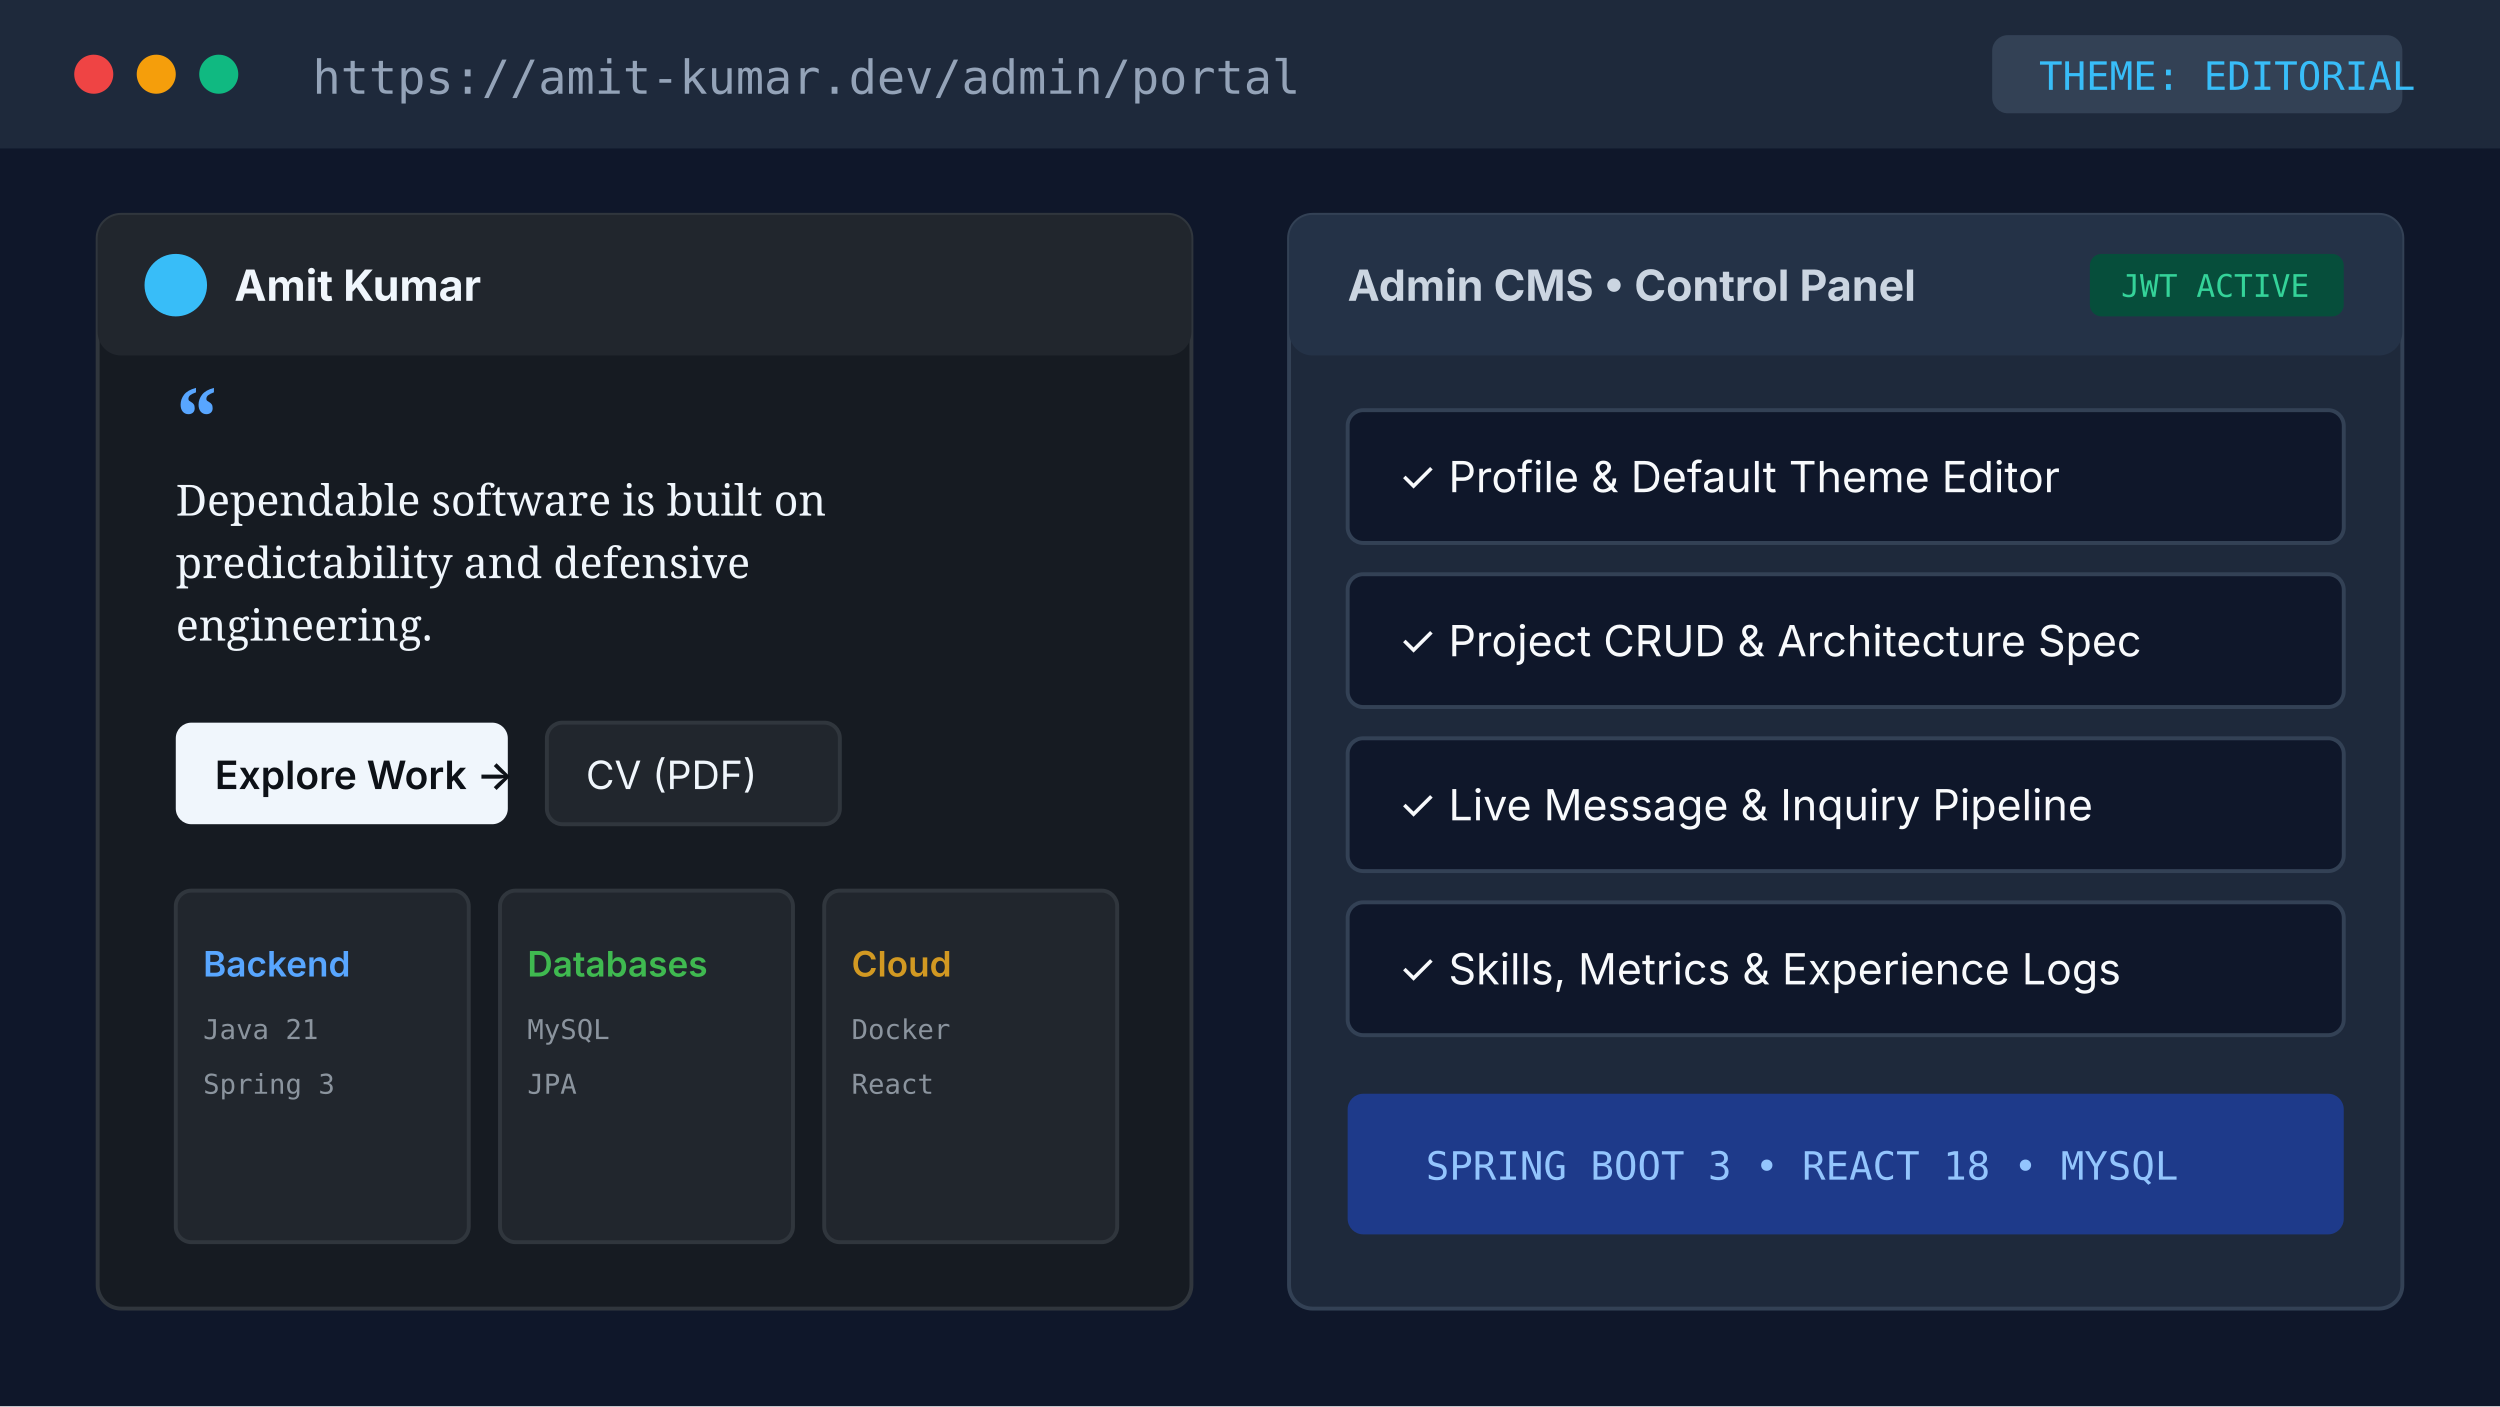
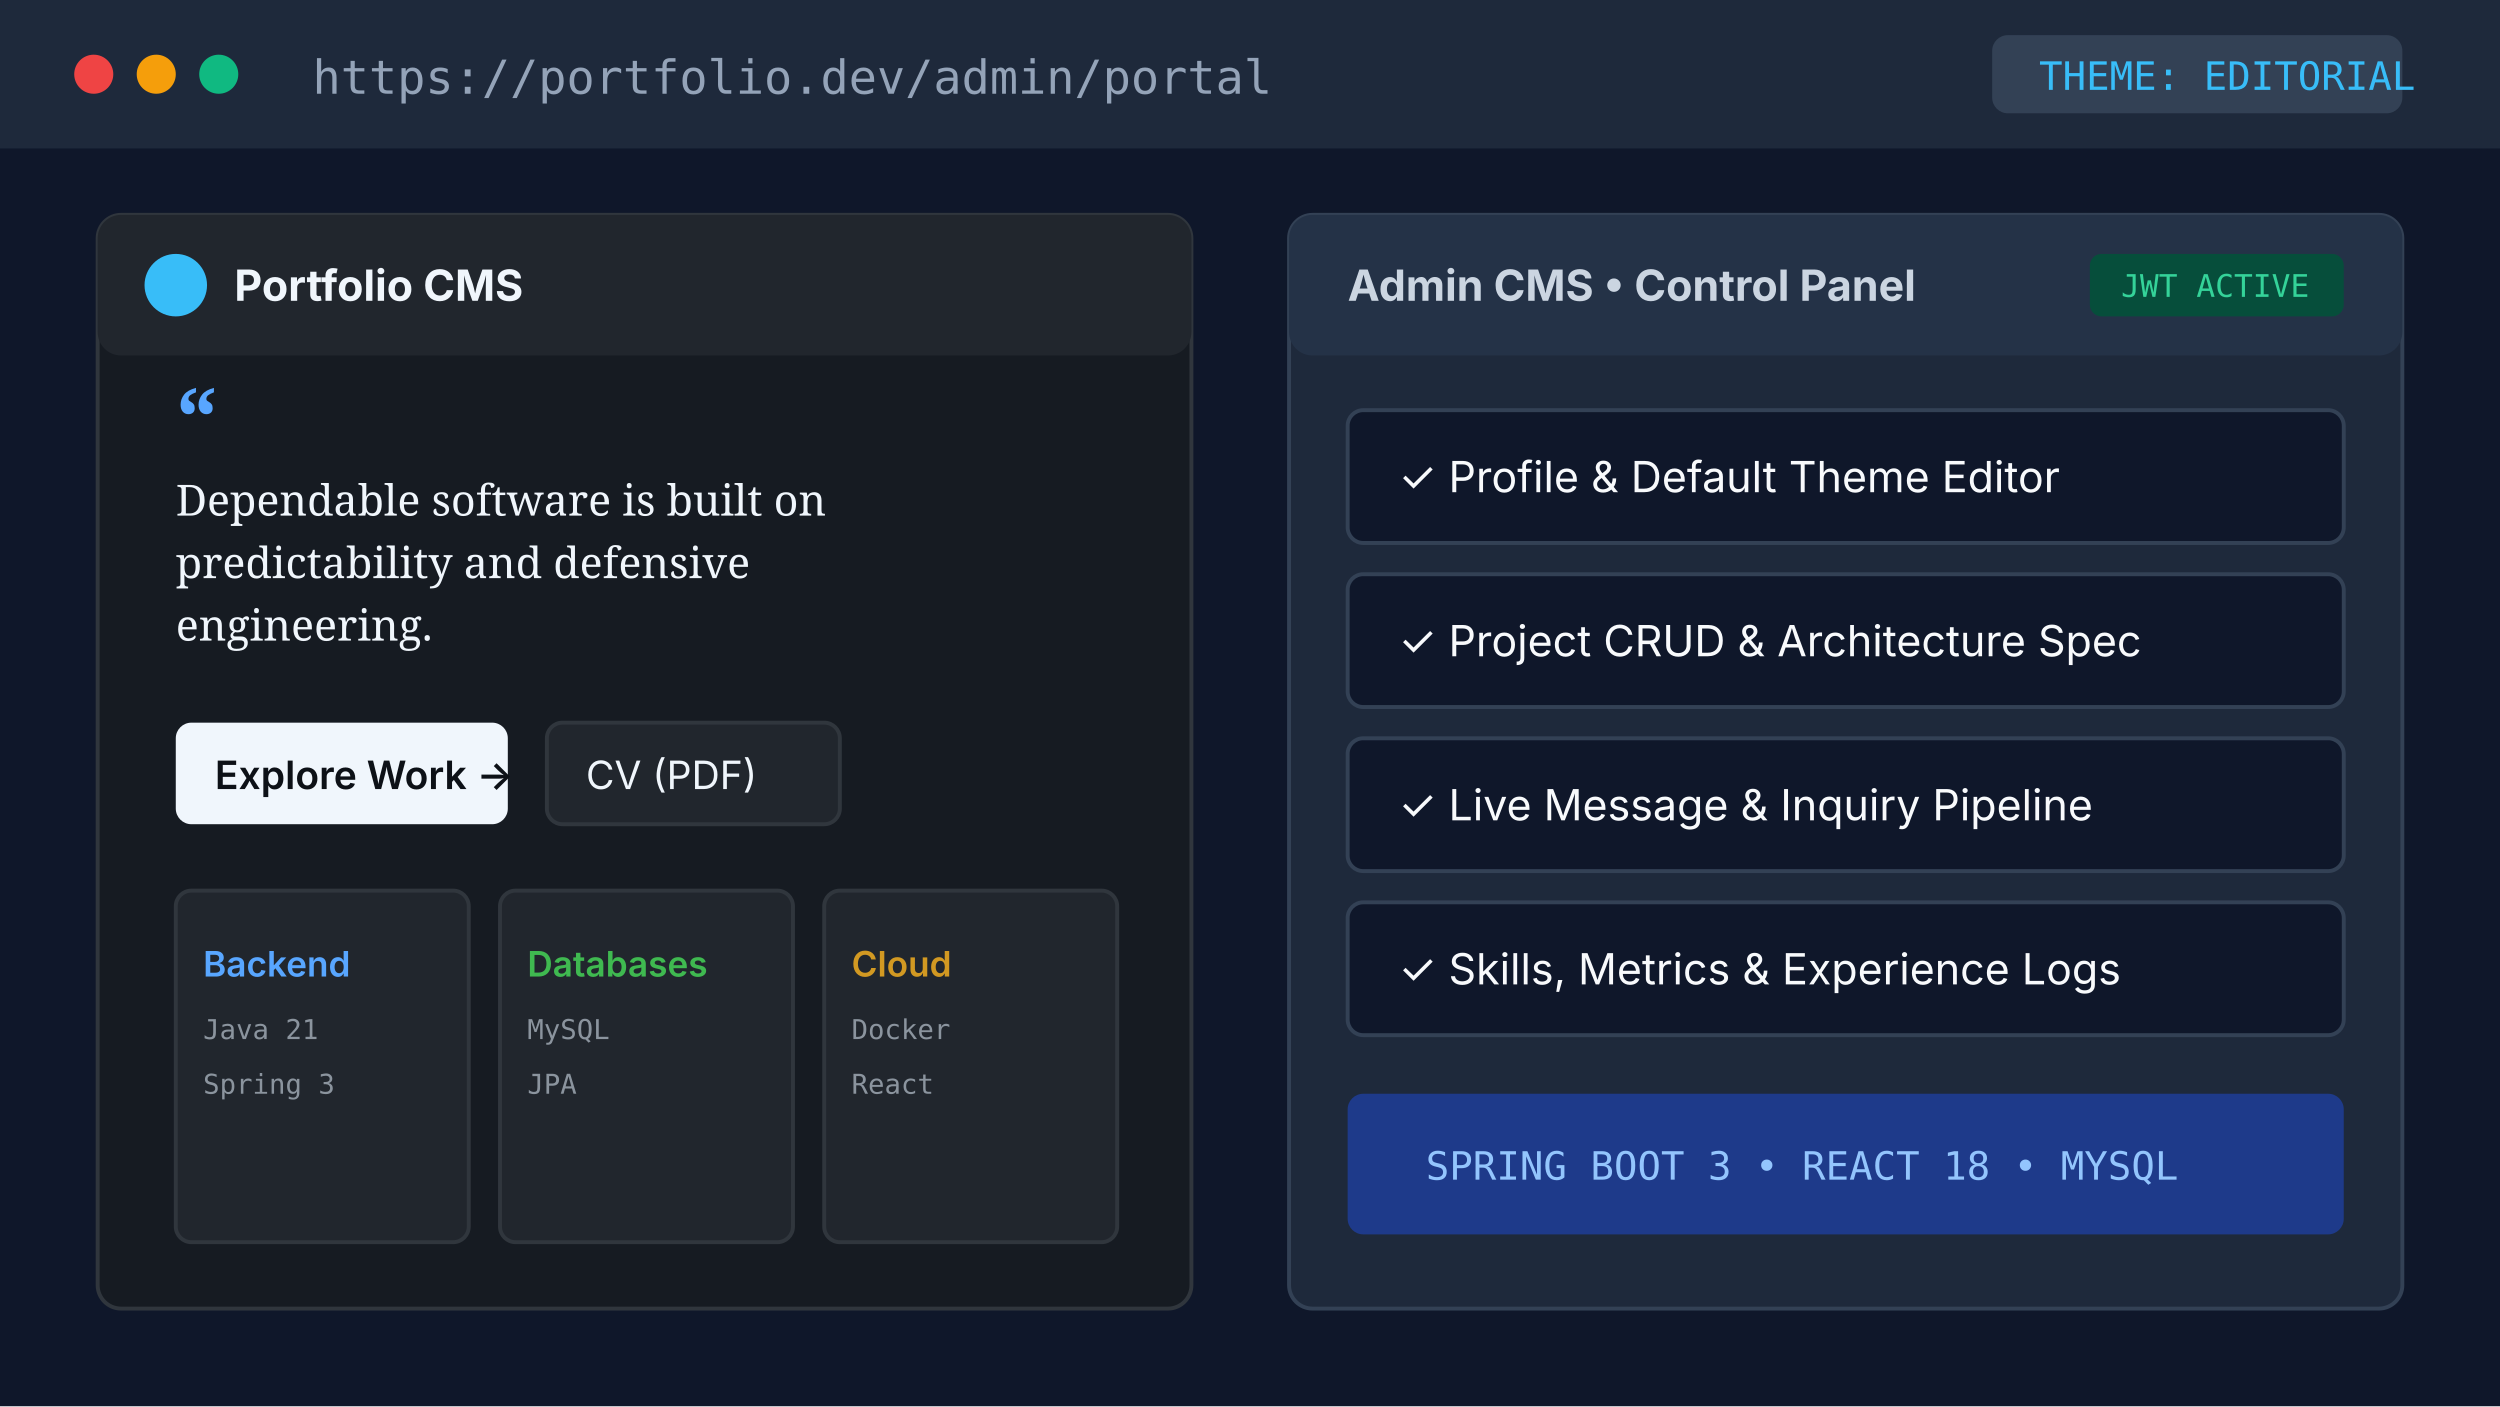
<svg xmlns="http://www.w3.org/2000/svg" viewBox="0 0 640 360" width="640" height="360">
  <rect width="640" height="360" fill="#0f172a" />
  <rect x="0" y="0" width="640" height="38" fill="#1e293b" />
  <circle cx="24" cy="19" r="5" fill="#ef4444" />
  <circle cx="40" cy="19" r="5" fill="#f59e0b" />
  <circle cx="56" cy="19" r="5" fill="#10b981" />
-   <text x="80" y="24" fill="#94a3b8" font-family="'JetBrains Mono', monospace" font-size="12">https://amit-kumar.dev/admin/portal</text>
+   <text x="80" y="24" fill="#94a3b8" font-family="'JetBrains Mono', monospace" font-size="12">https://portfolio.dev/admin/portal</text>
  <rect x="510" y="9" width="105" height="20" rx="4" fill="#334155" />
  <text x="522" y="23" fill="#38bdf8" font-family="'JetBrains Mono', monospace" font-size="10">THEME: EDITORIAL</text>
  <rect x="25" y="55" width="280" height="280" rx="6" fill="#161b22" stroke="#30363d" stroke-width="1" />
  <rect x="25" y="55" width="280" height="36" rx="6" fill="#21262d" />
  <circle cx="45" cy="73" r="8" fill="#38bdf8" />
-   <text x="60" y="77" fill="#f0f6fc" font-family="'Inter', sans-serif" font-size="11" font-weight="700">Amit Kumar</text>
+   <text x="60" y="77" fill="#f0f6fc" font-family="'Inter', sans-serif" font-size="11" font-weight="700">Portfolio CMS</text>
  <text x="45" y="115" fill="#58a6ff" font-family="'Georgia', serif" font-size="22" font-weight="700">“</text>
  <text x="45" y="132" fill="#f0f6fc" font-family="'Georgia', serif" font-size="11">Dependable software is built on</text>
  <text x="45" y="148" fill="#f0f6fc" font-family="'Georgia', serif" font-size="11">predictability and defensive</text>
  <text x="45" y="164" fill="#f0f6fc" font-family="'Georgia', serif" font-size="11">engineering.</text>
  <rect x="45" y="185" width="85" height="26" rx="4" fill="#f0f6fc" />
  <text x="55" y="202" fill="#0d1117" font-family="'Inter', sans-serif" font-size="10" font-weight="600">Explore Work →</text>
  <rect x="140" y="185" width="75" height="26" rx="4" fill="#21262d" stroke="#30363d" stroke-width="1" />
  <text x="150" y="202" fill="#f0f6fc" font-family="'Inter', sans-serif" font-size="10">CV (PDF)</text>
  <rect x="45" y="228" width="75" height="90" rx="4" fill="#21262d" stroke="#30363d" stroke-width="1" />
  <text x="52" y="250" fill="#58a6ff" font-family="'Inter', sans-serif" font-size="9" font-weight="600">Backend</text>
  <text x="52" y="266" fill="#8b949e" font-family="'JetBrains Mono', monospace" font-size="7">Java 21</text>
  <text x="52" y="280" fill="#8b949e" font-family="'JetBrains Mono', monospace" font-size="7">Spring 3</text>
  <rect x="128" y="228" width="75" height="90" rx="4" fill="#21262d" stroke="#30363d" stroke-width="1" />
  <text x="135" y="250" fill="#3fb950" font-family="'Inter', sans-serif" font-size="9" font-weight="600">Databases</text>
  <text x="135" y="266" fill="#8b949e" font-family="'JetBrains Mono', monospace" font-size="7">MySQL</text>
  <text x="135" y="280" fill="#8b949e" font-family="'JetBrains Mono', monospace" font-size="7">JPA</text>
  <rect x="211" y="228" width="75" height="90" rx="4" fill="#21262d" stroke="#30363d" stroke-width="1" />
  <text x="218" y="250" fill="#d29922" font-family="'Inter', sans-serif" font-size="9" font-weight="600">Cloud</text>
  <text x="218" y="266" fill="#8b949e" font-family="'JetBrains Mono', monospace" font-size="7">Docker</text>
  <text x="218" y="280" fill="#8b949e" font-family="'JetBrains Mono', monospace" font-size="7">React</text>
  <rect x="330" y="55" width="285" height="280" rx="6" fill="#1e293b" stroke="#334155" stroke-width="1" />
  <rect x="330" y="55" width="285" height="36" rx="6" fill="#243247" />
  <text x="345" y="77" fill="#cbd5e1" font-family="'Inter', sans-serif" font-size="11" font-weight="700">Admin CMS • Control Panel</text>
  <rect x="535" y="65" width="65" height="16" rx="3" fill="#064e3b" />
  <text x="543" y="76" fill="#34d399" font-family="'JetBrains Mono', monospace" font-size="8">JWT ACTIVE</text>
  <rect x="345" y="105" width="255" height="34" rx="4" fill="#0f172a" stroke="#334155" stroke-width="1" />
  <text x="358" y="126" fill="#f8fafc" font-family="'Inter', sans-serif" font-size="11">✓ Profile &amp; Default Theme Editor</text>
  <rect x="345" y="147" width="255" height="34" rx="4" fill="#0f172a" stroke="#334155" stroke-width="1" />
  <text x="358" y="168" fill="#f8fafc" font-family="'Inter', sans-serif" font-size="11">✓ Project CRUD &amp; Architecture Spec</text>
  <rect x="345" y="189" width="255" height="34" rx="4" fill="#0f172a" stroke="#334155" stroke-width="1" />
  <text x="358" y="210" fill="#f8fafc" font-family="'Inter', sans-serif" font-size="11">✓ Live Message &amp; Inquiry Pipeline</text>
  <rect x="345" y="231" width="255" height="34" rx="4" fill="#0f172a" stroke="#334155" stroke-width="1" />
  <text x="358" y="252" fill="#f8fafc" font-family="'Inter', sans-serif" font-size="11">✓ Skills, Metrics &amp; Experience Logs</text>
  <rect x="345" y="280" width="255" height="36" rx="4" fill="#1e3a8a" />
  <text x="365" y="302" fill="#93c5fd" font-family="'JetBrains Mono', monospace" font-size="10">SPRING BOOT 3 • REACT 18 • MYSQL</text>
</svg>
